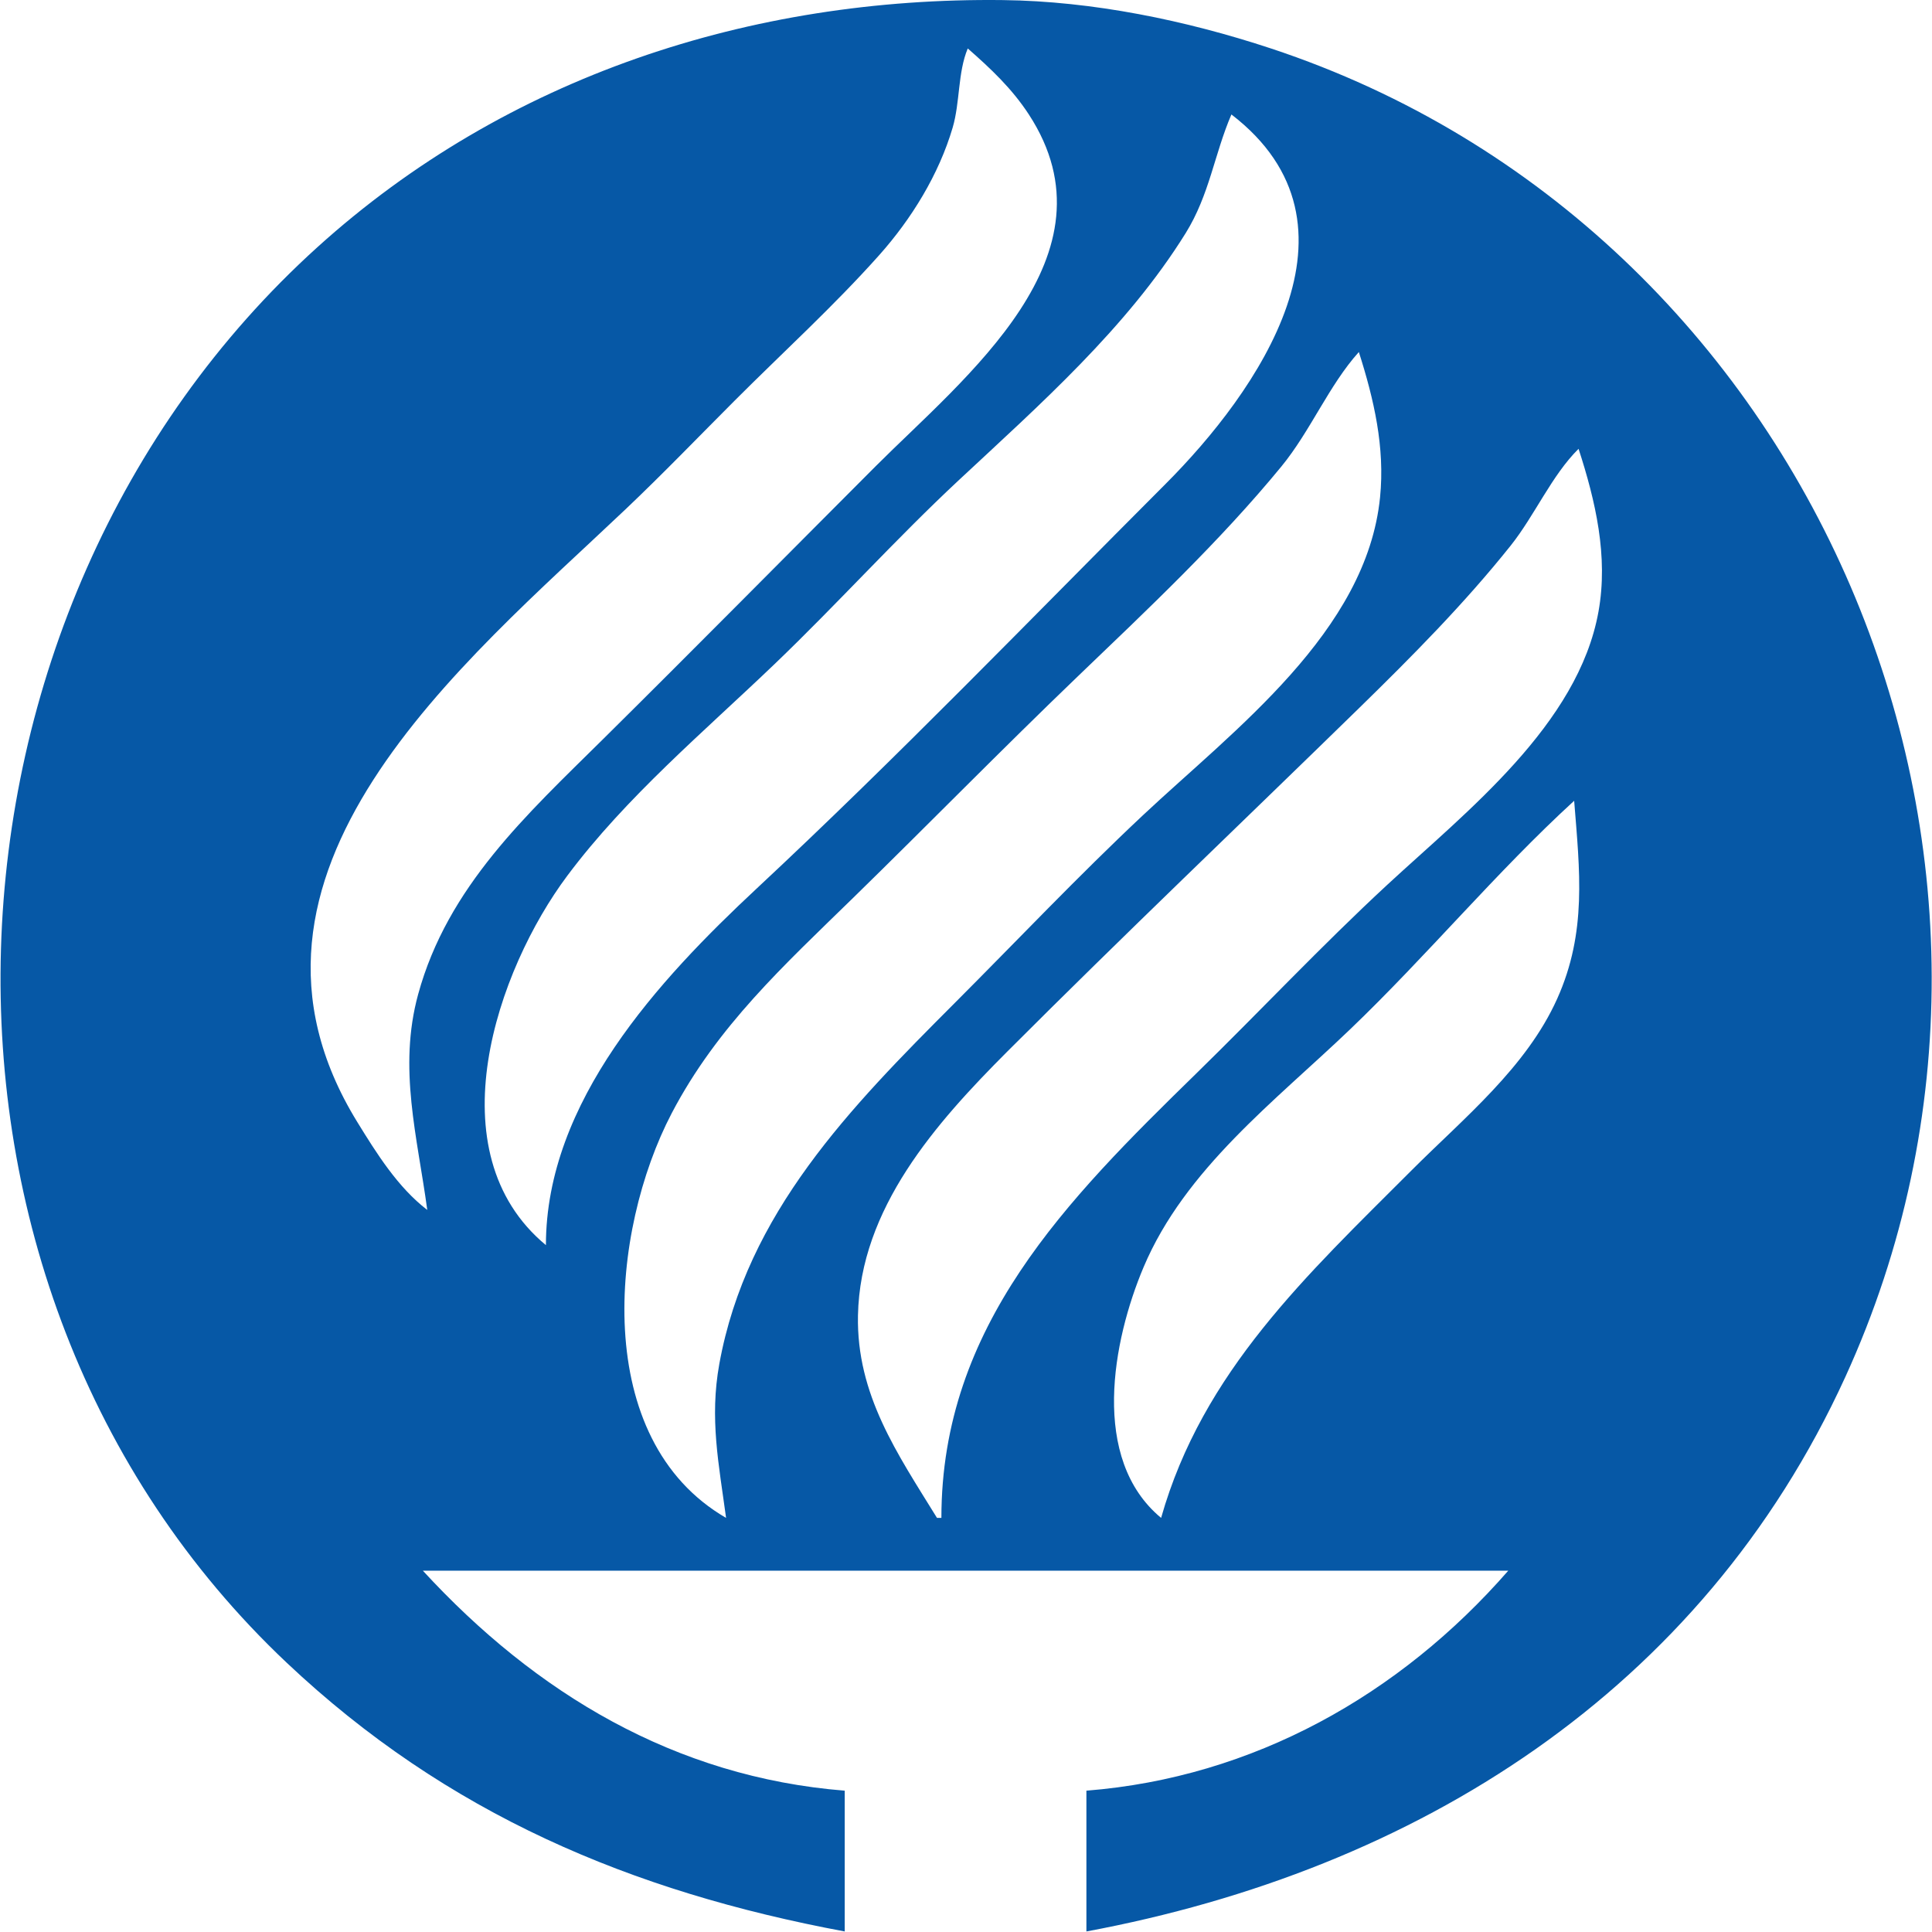
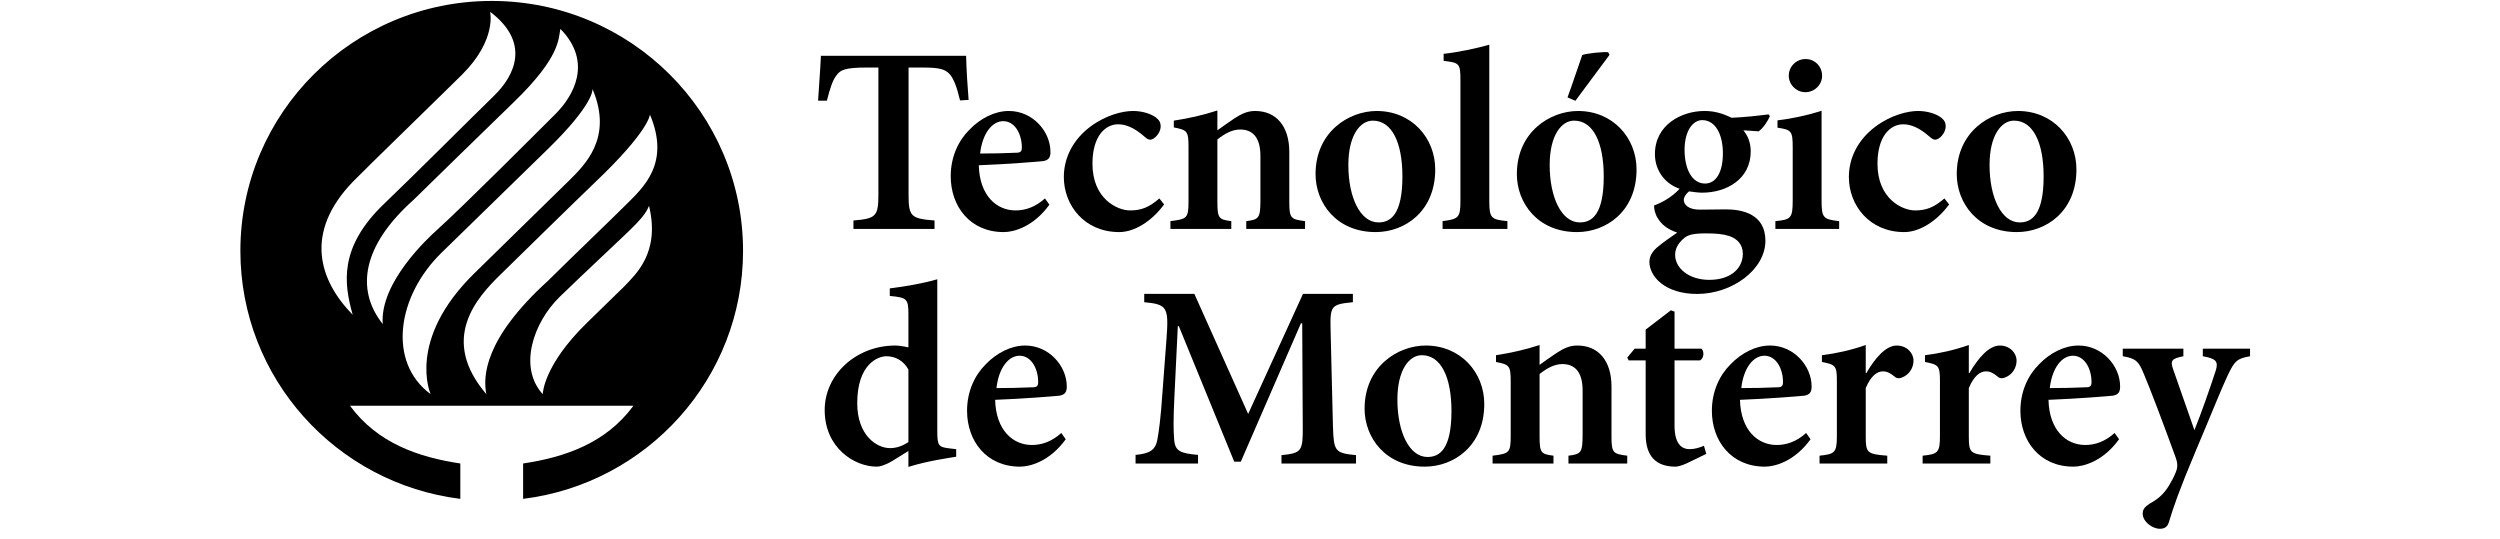
- <svg xmlns="http://www.w3.org/2000/svg" id="svg8" version="1.1" viewBox="0 0 588.559 588.559" height="588.559mm" width="588.559mm">
-   <defs id="defs2" />
-   <g id="layer1">
-     <path id="path847" d="m 257.333,588.394 v -42.888 c -51.724,-4.121 -94.174,-29.689 -128.511,-67.013 h 330.648 c -33.025,37.848 -77.686,62.991 -128.511,67.013 v 42.888 C 431.33,569.672 518.285,515.398 562.133,419.521 634.198,261.947 552.634,69.49 387.183,14.764 361.27,6.193 332.879,0.351 305.525,0.025 228.859,-0.888 154.265,23.24 96.694,75.302 -25.691,185.977 -34.87,391.179 87.329,506.518 136.122,552.572 192.34,576.271 257.333,588.394 M 294.816,14.763 c 6.997,6.124 13.48,12.242 18.606,20.104 28.022,42.986 -19.583,80.054 -46.718,107.221 -27.663,27.697 -55.173,55.557 -82.997,83.091 -23.242,23 -47.356,44.919 -56.329,77.74 -6.159,22.527 -0.207,43.439 2.783,65.673 -8.96,-6.861 -15.461,-17.263 -21.332,-26.805 -46.613,-75.778 32.322,-139.754 81.799,-186.698 11.336,-10.757 22.195,-22.047 33.239,-33.104 14.626,-14.644 30.169,-28.778 43.943,-44.229 9.875,-11.076 18.194,-24.575 22.403,-38.868 2.28,-7.743 1.546,-16.845 4.604,-24.125 M 375.135,34.867 c 43.826,33.658 7.823,84.645 -20.08,112.582 -41.237,41.287 -81.833,83.396 -124.495,123.185 -29.947,27.928 -64.226,64.966 -64.255,108.68 -34.132,-28.316 -14.99,-83.78 6.553,-112.582 17.915,-23.952 41.545,-43.784 63.057,-64.385 19.113,-18.307 36.869,-38.069 56.224,-56.119 24.63,-22.969 51.088,-46.299 69.041,-75.174 7.301,-11.743 8.737,-24.075 13.955,-36.187 m 38.821,72.374 c 4.598,14.397 7.986,29.007 6.464,44.229 -4.094,40.973 -44.521,70.885 -72.291,96.934 -19.661,18.443 -38.277,38.121 -57.329,57.196 -31.694,31.732 -63.332,63.926 -71.668,109.901 -3.021,16.666 -0.147,30.516 2.058,46.909 -41.285,-23.96 -35.327,-87.429 -16.55,-123.304 13.887,-26.53 34.275,-45.089 55.371,-65.693 22.868,-22.334 45.213,-45.177 68.266,-67.308 21.334,-20.479 43.318,-41.134 62.099,-64.018 8.831,-10.761 14.516,-24.797 23.58,-34.847 m 66.933,29.486 c 5.167,15.905 9.099,32.752 6.071,49.59 -6.187,34.418 -40.142,60.832 -64.351,83.232 -20.016,18.52 -38.679,38.427 -58.183,57.476 -39.557,38.636 -77.642,76.888 -77.642,135.386 h -1.339 c -12.072,-19.585 -24.55,-37.513 -24.076,-61.652 0.643,-32.662 23.748,-58.643 45.494,-80.416 35.251,-35.293 71.421,-69.722 107.092,-104.56 16.156,-15.779 32.149,-31.894 46.252,-49.57 7.316,-9.17 12.492,-21.374 20.681,-29.486 m -1.339,107.221 c 1.684,21.36 3.949,39.993 -5.174,60.312 -9.409,20.958 -28.464,36.359 -44.356,52.27 -31.845,31.884 -63.656,61.261 -76.303,105.881 -21.674,-17.981 -14.789,-54.031 -5.335,-76.395 12.645,-29.909 40.101,-50.603 62.897,-72.426 23.337,-22.342 44.679,-48.054 68.271,-69.641 M 289.461,672.831 c 13.67,4.019 12.048,13.018 12.048,25.465 0,25.036 4.312,54.478 -0.305,79.055 -1.499,7.975 -10.432,6.898 -11.743,14.763 h 45.514 l -11.743,-14.763 -0.305,-37.507 v -77.735 c -8.306,0.68 -30.634,2.17 -33.466,10.722 m 117.802,-5.361 c -17.235,0 -20.41,2.313 -25.88,18.764 -1.035,3.109 -4.893,10.602 -1.424,13.287 3.438,2.66 7.114,-3.107 8.765,-5.271 6.506,-8.52 13.929,-17.066 18.539,-26.78 m -554.203,4.021 -1.339,32.166 h 6.693 c 3.106,-21.058 16.46,-22.784 34.805,-22.784 v 64.333 l -0.581,30.821 -16.822,16.089 h 57.562 l -16.822,-14.768 -0.581,-30.801 v -65.673 c 18.993,0 30.458,1.98 34.805,22.784 h 6.693 L -43.864,671.49 H -146.941 m 688.075,1.016 c -14.549,5.228 -6.177,27.646 7.966,21.751 13.29,-5.539 5.617,-26.634 -7.966,-21.751 M 11.021,770.67 c -5.897,2.221 -11.134,6.285 -17.403,7.532 -20.196,4.018 -26.148,-15.629 -30.789,-30.317 8.945,-1.662 17.807,-0.663 26.773,-1.724 6.073,-0.717 17.386,0.331 21.95,-4.427 10.442,-10.887 -9.692,-29.719 -19.273,-32.004 -38.117,-9.091 -63.006,43.307 -40.786,71.641 10.894,13.889 31.228,16.763 46.141,8.223 7.298,-4.18 14.862,-9.85 13.387,-18.924 m 80.319,0 c -9.035,3.749 -16.378,9.976 -26.773,6.984 -20.634,-5.939 -28.856,-37.807 -14.203,-53.606 13.863,-14.947 25.9,10.375 36.655,2.867 7.134,-4.982 2.827,-13.703 -3.731,-16.358 -40.924,-16.562 -82.72,46.336 -46.779,75.487 12.796,10.378 30.442,11.014 44.122,2.095 6.3,-4.108 12.441,-9.59 10.709,-17.469 m 8.032,-54.951 v 4.021 l 9.131,5.667 1.578,14.437 -0.993,40.062 -11.055,12.208 h 42.837 c -1.035,-5.988 -6.466,-6.829 -8.563,-12.136 -3.964,-10.033 -0.809,-26.713 -0.807,-37.454 0,-4.038 -0.815,-9.346 1.376,-12.962 7.205,-11.893 24.357,-7.432 27.361,4.92 2.72,11.186 3.289,33.11 0.132,44.203 -1.687,5.932 -7.741,7.11 -8.79,13.428 h 41.498 c -1.241,-7.161 -9.337,-7.335 -10.511,-14.75 -3.345,-21.137 9.989,-67.89 -24.294,-68.321 -3.732,-0.051 -7.274,0.322 -10.709,1.874 -5.699,2.575 -10.897,6.673 -16.064,10.163 v -12.062 l -32.128,6.701 M 233.237,709.645 c -52.805,9.973 -37.707,94.027 16.064,84.324 54.823,-9.892 40.016,-94.917 -16.064,-84.324 m 141.897,0 c -52.95,10.001 -38.232,94.122 16.064,84.324 54.604,-9.854 39.722,-94.861 -16.064,-84.324 m 80.319,54.323 c -4.427,3.273 -13.088,6.965 -15.973,11.576 -4.918,7.859 7.162,16.446 13.296,17.91 -4.902,6.029 -13.807,9.856 -16.595,17.425 -5.238,14.22 10.063,24.375 21.95,26.421 23.623,4.065 58.87,-8.361 58.655,-37.144 -0.163,-22.023 -22.694,-21.368 -38.575,-21.445 -4.564,-0.02 -18.618,-0.161 -17.322,-7.901 1.092,-6.526 17.78,-4.119 22.677,-5.558 20.658,-6.075 26.28,-24.3 18.741,-42.831 8.543,0.98 17.016,-1.91 16.064,-12.062 -20.717,4.94 -42.065,-6.977 -61.578,1.573 -23.139,10.139 -24.148,41.163 -1.339,52.037 m 69.61,-49.59 v 6.701 c 15.16,3.097 14.619,45.285 9.716,57.606 -2.542,6.386 -9.839,6.413 -11.055,13.428 9.664,0 42.085,4.983 45.514,-5.361 l -11.622,-6.78 -1.764,-22.705 v -48.249 l -30.789,5.361 m 89.69,-4.734 c -21.456,4.05 -40.549,23.732 -40.087,46.282 0.518,25.254 26.247,46.222 50.797,36.279 4.737,-1.918 21.829,-11.355 18.398,-18.285 -2.278,-4.602 -14.719,3.986 -18.398,4.499 -10.245,1.429 -20.332,-6.062 -25.428,-14.452 -7.728,-12.725 -6.316,-44.147 13.38,-45.19 8.286,-0.438 17.933,12.337 25.129,8.684 6.751,-3.427 3.946,-12.45 -1.112,-15.752 -6.024,-3.932 -15.88,-3.349 -22.678,-2.065 m 69.61,0 c -52.852,9.982 -37.963,94.073 16.064,84.324 54.73,-9.875 39.891,-94.893 -16.064,-84.324 m -720.197,28.858 c 1.776,-8.595 5.612,-23.601 17.382,-22.112 6.962,0.881 15.838,13.777 9.902,19.963 -4.843,5.047 -20.759,2.148 -27.284,2.148 M 237.259,716.306 c 8.565,-2.258 15.736,4.255 19.131,11.481 6.213,13.224 10.831,53.877 -8.447,58.855 -8.925,2.304 -16.129,-4.379 -19.587,-11.951 -6.191,-13.557 -10.966,-53.149 8.903,-58.384 m 141.893,0 c 8.42,-2.201 15.478,4.384 18.847,11.475 6.079,12.794 10.82,53.82 -8.144,58.544 -9.823,2.447 -16.594,-4.838 -20.344,-12.975 -6.344,-13.773 -10.247,-51.849 9.641,-57.044 m 89.746,0.226 c 19.487,-7.346 24.106,36.546 7.954,42.399 -18.685,6.772 -23.92,-36.38 -7.954,-42.399 M 688.385,716.306 c 25.227,-6.641 24.244,38.89 22.505,53.023 -0.806,6.544 -3.62,14.565 -10.516,16.734 -29.382,9.248 -36.324,-63.353 -11.989,-69.758 m -223.555,80.357 c 8.088,-1.883 23.705,-2.321 30.483,3.095 11.728,9.37 0.701,24.481 -10.408,27.332 -8.858,2.274 -19.781,1.028 -26.472,-5.776 -8.068,-8.204 -5.371,-21.909 6.397,-24.65 m -626.496,36.999 v 5.361 c 18.726,4.092 9.969,21.302 13.386,34.847 -18.265,0.958 -34.49,1.494 -47.944,16.137 -19.383,21.097 -13.354,61.921 17.155,68.931 12.417,2.852 19.998,-4.584 30.789,-8.673 l -1.339,9.382 c 5.542,-0.453 31.958,-3.156 33.798,-8.477 1.568,-4.529 -7.949,-5.463 -10.048,-8.031 -2.867,-3.509 -2.325,-8.749 -2.332,-12.978 -0.058,-34.4 0,-68.8 0,-103.2 l -33.466,6.701 m 178.041,4.021 c 1.713,10.277 16.257,6.681 17.034,20.104 0.805,13.85 -2.107,29.076 -3.42,42.888 -1.211,12.747 -0.228,26.418 -3.873,38.866 -2.808,9.592 -14.317,8.98 -15.096,18.765 h 44.176 v -6.701 c -5.444,-1.061 -11.55,-1.749 -14.808,-6.847 -5.276,-8.257 -2.716,-22.865 -1.637,-32.02 1.956,-16.603 1.72,-34.201 1.72,-50.93 h 1.339 c 8.498,24.995 19.922,49.196 29.718,73.714 1.574,3.942 6.359,22.877 12.656,19.868 6.401,-3.058 10.061,-19.046 12.712,-25.229 l 20.255,-46.909 c 3.285,-7.625 5.74,-16.858 11.672,-22.784 -5.264,17.868 0,44.088 0,62.992 0,13.731 0.946,24.851 -14.725,28.145 v 6.701 h 52.207 v -6.701 c -6.359,-1.257 -12.266,-2.695 -14.867,-9.388 -3.197,-8.22 -1.004,-19.458 -1.217,-28.139 -0.465,-19.002 -5.713,-42.985 -0.893,-61.632 1.786,-6.906 8.187,-7.914 14.3,-8.062 v -6.701 l -34.283,1.378 -12.57,24.087 -26.773,57.631 -26.206,-58.971 -11.799,-22.747 -35.622,-1.378 m 340.018,45.569 13.386,1.34 c 0,21.001 -10.794,80.083 24.096,74.769 6.629,-1.009 12.619,-5.204 18.741,-7.756 l -1.339,-6.701 c -30.643,6.992 -21.418,-40.654 -21.418,-60.312 2.222,0 28.326,-1.655 18.101,-7.233 -5.02,-2.739 -12.949,1.752 -16.725,-3.915 -3.649,-5.475 -1.376,-17.327 -1.376,-23.698 -6.579,1.561 -16.526,7.014 -19.273,13.636 -1.328,3.203 -0.218,7.064 -2.182,10.064 -2.802,4.279 -8.803,5.058 -12.012,9.807 m -443.095,29.486 c 11.585,0 23.31,-0.921 34.805,-2.297 3.944,-0.473 9.484,0.316 12.579,-2.718 4.036,-3.959 1.63,-12.085 -0.424,-16.429 -5.788,-12.245 -18.946,-19.221 -32.235,-16.986 -39.426,6.626 -51.537,74.632 -8.032,84.631 11.791,2.71 24.188,-0.521 33.237,-8.43 2.319,-2.026 9.057,-7.697 6.688,-11.419 -1.921,-3.016 -17.15,4.734 -21.184,4.84 -17.112,0.444 -25.31,-16.302 -25.434,-31.191 M 207.803,874.492 c -55.774,10.069 -40.917,95.291 16.064,84.528 51.754,-9.775 37.006,-94.106 -16.064,-84.528 m 56.224,6.079 v 5.361 c 15.658,4.129 13.985,44.036 10.128,57.607 -1.185,4.172 -13.294,9.402 -11.231,12.695 1.984,3.167 8.719,2.071 11.812,2.072 8.622,0.004 28.963,4.254 30.789,-6.701 -11.776,-2.407 -8.877,-12.06 -9.491,-21.445 -0.906,-13.837 -7.138,-42.167 14.846,-42.493 19.46,-0.288 17.642,43.416 13.958,55.877 -1.166,3.947 -9.379,8.292 -8.709,11.835 0.613,3.239 5.783,2.878 8.139,2.922 6.933,0.131 25.789,3.251 31.24,-1.344 1.435,-1.212 1.197,-2.879 10e-4,-4.144 -8.296,-8.781 -9.824,-11.033 -9.824,-23.991 0,-19.333 4.099,-61.349 -28.112,-54.428 -8.464,1.819 -14.962,8.257 -22.757,11.54 v -12.062 l -30.789,6.701 m 172.687,32.166 c 11.494,0 23.416,-0.61 34.805,-2.112 3.83,-0.505 9.622,0.243 12.579,-2.717 15.823,-15.843 -18.117,-35.566 -31.32,-33.635 -39.136,5.724 -52.731,72.359 -10.709,84.316 12.222,3.478 24.99,-0.015 34.8,-7.693 2.687,-2.103 8.779,-6.735 7.42,-10.868 -1.292,-3.926 -19.01,3.958 -23.479,3.663 -15.744,-1.037 -23.796,-16.874 -24.096,-30.953 m 56.223,-30.826 v 2.681 c 15.006,8.393 14.463,42.782 10.284,58.951 -1.033,3.995 -12.096,9.419 -10.048,12.691 1.983,3.167 8.719,2.071 11.812,2.072 h 34.805 v -6.701 c -4.506,-0.209 -9.519,-0.544 -12.579,-4.395 -7.081,-8.909 -4.209,-44.675 4.606,-51.45 8.466,-6.504 19.605,8.005 25.358,-5.865 3.691,-8.898 -4.221,-17.453 -13.369,-15.444 -8.248,1.812 -13.882,9.766 -17.403,16.842 h -1.339 v -17.423 l -32.128,8.042 m 73.626,-1.34 8.945,13.428 0.42,44.203 -10.468,18.032 11.812,2.072 h 34.805 v -6.701 c -20.05,-0.933 -21.578,-45.084 -7.891,-55.689 8.281,-6.417 18.448,7.178 25.054,-4.763 5.073,-9.17 -3.424,-18.845 -13.146,-16.701 -8.376,1.848 -13.5,10.816 -18.742,16.842 v -17.423 l -30.789,6.701 m 87.013,32.166 c 12.001,0 24.238,-0.867 36.144,-2.297 4.154,-0.5 9.459,0.193 12.373,-3.49 13.243,-16.743 -19.147,-34.623 -32.453,-32.677 -39.01,5.705 -52.59,72.263 -10.709,84.316 12.088,3.478 25.234,0.239 34.8,-7.611 2.624,-2.154 8.8,-6.814 7.42,-10.935 -1.217,-3.631 -19.145,3.934 -23.479,3.648 -15.597,-1.028 -23.491,-17.063 -24.096,-30.953 m 52.208,-36.187 c 1.189,6.88 8.005,7.815 11.575,13.462 6.027,9.529 9.541,21.572 13.432,32.107 4.325,11.709 15.625,30.484 10.664,42.888 -3.711,9.275 -21.673,19.802 -21.673,28.198 0,9.688 14.03,14.253 18.599,5.23 13.593,-26.844 21.987,-57.894 33.959,-85.698 5.254,-12.2 8.8,-27.08 23.133,-30.826 v -5.361 h -33.466 c 0.996,5.764 6.985,6.837 8.127,12.136 2.459,11.411 -9.923,31.885 -13.482,42.815 h -1.339 c -3.695,-11.367 -22.077,-44.175 -6.693,-49.59 v -5.361 h -42.837 m -493.964,4.73 c 23.823,-1.875 22.416,39.816 20.06,54.242 -1.214,7.436 -4.933,15.95 -13.366,17.064 -24.164,3.188 -25.445,-41.155 -21.19,-55.932 1.946,-6.763 6.691,-14.759 14.496,-15.374 m -378.839,1.165 c 24.455,-5.294 17.474,30.227 17.796,43.695 0.181,7.555 2.403,17.319 -7.112,19.576 -32.798,7.777 -39.168,-57.103 -10.684,-63.271 m 80.319,20.911 c 1.896,-9.074 7.468,-25.354 20.022,-20.444 4.989,1.951 12.919,14.397 7.262,19.067 -3.708,3.061 -12.084,1.208 -16.575,1.497 -3.854,0.248 -6.929,0.701 -10.709,-0.12 m 524.753,1.34 c 0.225,-9.647 6.768,-28.396 20.021,-21.405 4.747,2.504 11.717,14.074 5.944,18.687 -4.835,3.865 -19.667,1.922 -25.965,2.718 m 244.974,-1.34 -28.112,1.34 c 0.609,-26.063 28.031,-29.121 28.112,-1.34 z" style="fill:#0658a6;stroke:none;stroke-width:1.34" />
+ <svg xmlns="http://www.w3.org/2000/svg" version="1.1" viewBox="0 0 195 52" height="42px" width="195px" class="logo">
+   <g fill-rule="evenodd" stroke-width="1" stroke="none" id="Page-1">
+     <g transform="translate(-70, -71)" id="header-left">
+       <g transform="translate(0, 50)" id="Menu-principal">
+         <g transform="translate(70, 21)" id="logo">
+           <path id="imagotipo" d="M37.222 19.785C35.577 21.428 32.314 24.535 29.697 27.125 23.519 32.745 23.421 36.368 23.753 38.065 19.205 32.748 22.812 28.764 25.125 26.508 26.186 25.468 32.741 19.044 34.241 17.618 39.549 12.569 39.548 11.058 39.548 11.058 41.565 15.805 38.867 18.145 37.222 19.785L37.222 19.785ZM37.065 27.664C35.45 29.239 36.098 28.608 33.481 31.162 29.224 35.306 29.2 38.065 29.2 38.065 26.824 35.469 28.282 31.155 30.837 28.666 31.898 27.629 33.874 25.765 35.282 24.435 38.158 21.72 39.056 20.926 39.463 19.878 40.565 24.43 38.145 26.514 37.065 27.664L37.065 27.664ZM19.446 24.385C20.625 23.25 28.132 15.904 29.566 14.517 34.217 10.012 34.007 8.598 34.007 8.598 36.016 13.345 33.263 15.94 31.608 17.568 29.804 19.342 25.239 23.806 22.609 26.378 16.006 32.836 18.373 38.064 18.373 38.064 14.18 34.973 15.12 28.59 19.446 24.385L19.446 24.385ZM16.705 19.316C17.892 18.15 24.27 11.928 26.429 9.838 30.963 5.448 30.7 3.704 30.905 2.79 34.081 6.031 32.132 9.319 30.409 11.027 28.9 12.524 21.818 19.638 18.939 22.25 18.205 22.915 13.438 27.265 13.748 31.296 11.088 27.945 11.803 23.698 16.705 19.316L16.705 19.316ZM10.876 17.538C11.944 16.431 20.052 8.564 21.427 7.188 24.781 3.839 24.117 1.138 24.117 1.138 27.999 4.076 26.571 7.248 24.465 9.276 22.757 10.93 16.702 16.987 13.906 19.654 9.467 23.896 10.006 27.399 10.845 30.397 7.593 27.075 6.116 22.469 10.876 17.538L10.876 17.538ZM24.272 0.091C10.867 0.091 1.42108547e-14 10.897 1.42108547e-14 24.227 1.42108547e-14 36.536 9.266 46.692 21.24 48.176L21.24 44.759C17.239 44.161 13.247 42.814 10.587 39.184L37.956 39.184C35.295 42.814 31.304 44.161 27.304 44.759L27.304 48.176C39.277 46.692 48.543 36.536 48.543 24.227 48.543 10.897 37.676 0.091 24.272 0.091L24.272 0.091Z" />
+           <g transform="translate(55, 4)" id="texto">
+             <path id="Fill-2" d="M16.436 10.827C17.603 10.827 18.718 10.801 19.909 10.75 20.315 10.75 20.467 10.65 20.467 10.246 20.467 8.961 19.808 7.701 18.667 7.701 17.628 7.701 16.665 8.835 16.436 10.827L16.436 10.827ZM23.128 15.766C21.583 17.909 19.681 18.413 18.718 18.413 15.448 18.413 13.598 15.917 13.598 13.019 13.598 11.153 14.333 9.591 15.398 8.532 16.488 7.398 17.882 6.718 19.199 6.718L19.225 6.718C21.481 6.718 23.23 8.658 23.23 10.675 23.23 11.179 23.078 11.456 22.545 11.557 22.115 11.607 18.997 11.859 16.31 11.96 16.386 14.935 18.059 16.321 19.858 16.321 20.847 16.321 21.81 15.968 22.698 15.162L23.128 15.766 23.128 15.766Z" />
+             <path id="Fill-3" d="M34.205 15.741C33.064 17.304 31.391 18.413 29.871 18.413 26.5 18.413 24.522 15.817 24.522 13.095 24.522 11.204 25.435 9.465 27.082 8.23 28.603 7.096 30.225 6.718 31.189 6.718L31.214 6.718C32.152 6.718 32.988 7.02 33.419 7.348 33.774 7.625 33.875 7.877 33.875 8.23 33.85 8.886 33.242 9.49 32.861 9.49 32.709 9.49 32.557 9.415 32.329 9.212 31.391 8.381 30.555 8.003 29.769 8.003 28.527 8.003 27.286 9.137 27.286 11.809 27.286 15.212 29.693 16.321 30.91 16.321 31.975 16.321 32.735 16.044 33.748 15.162L34.205 15.741" />
+             <path id="Fill-4" d="M42.138 18.111L42.138 17.355C43.355 17.203 43.507 17.077 43.507 15.313L43.507 11.053C43.507 9.264 42.747 8.507 41.555 8.507 40.77 8.507 40.061 8.91 39.35 9.465L39.35 15.49C39.35 17.102 39.503 17.203 40.693 17.355L40.693 18.111 34.814 18.111 34.814 17.355C36.436 17.152 36.562 17.077 36.562 15.413L36.562 10.196C36.562 8.658 36.436 8.558 35.143 8.305L35.143 7.65C36.486 7.449 37.982 7.121 39.35 6.667L39.35 8.583C39.857 8.23 40.39 7.826 40.972 7.449 41.707 6.969 42.265 6.718 43 6.718 45.028 6.718 46.295 8.18 46.295 10.675L46.295 15.49C46.295 17.102 46.447 17.178 47.817 17.355L47.817 18.111 42.138 18.111" />
+             <path id="Fill-5" d="M51.998 11.935C51.998 15.06 53.139 17.48 54.913 17.48 56.105 17.48 57.219 16.674 57.219 13.044 57.219 9.767 56.206 7.65 54.356 7.65 53.139 7.65 51.998 9.061 51.998 11.935L51.998 11.935ZM60.388 12.364C60.388 16.422 57.448 18.413 54.635 18.413 50.832 18.413 48.83 15.59 48.83 12.817 48.83 8.734 52.049 6.718 54.736 6.718 58.107 6.718 60.388 9.314 60.388 12.364L60.388 12.364Z" />
+             <path id="Fill-6" d="M61.098 18.111L61.098 17.355C62.644 17.152 62.822 17.027 62.822 15.388L62.822 3.718C62.822 2.105 62.694 2.055 61.199 1.878L61.199 1.197C62.619 1.046 64.393 0.669 65.609 0.316L65.609 15.388C65.609 17.077 65.787 17.203 67.359 17.355L67.359 18.111 61.098 18.111" />
+             <path id="Fill-7" d="M73.163 5.407C73.569 4.323 74.405 1.803 74.583 1.323 74.835 1.172 76.711 0.971 77.092 1.046L77.219 1.299 73.923 5.734 73.163 5.407 73.163 5.407ZM71.44 11.935C71.44 15.06 72.58 17.48 74.354 17.48 75.545 17.48 76.661 16.674 76.661 13.044 76.661 9.767 75.647 7.65 73.797 7.65 72.58 7.65 71.44 9.061 71.44 11.935L71.44 11.935ZM79.829 12.364C79.829 16.422 76.889 18.413 74.075 18.413 70.273 18.413 68.271 15.59 68.271 12.817 68.271 8.734 71.49 6.718 74.177 6.718 77.548 6.718 79.829 9.314 79.829 12.364L79.829 12.364Z" />
+             <path id="Fill-8" d="M84.467 10.473C84.467 12.313 85.177 13.725 86.445 13.725 87.458 13.725 88.168 12.716 88.168 10.801 88.168 9.037 87.484 7.6 86.166 7.6 85.304 7.6 84.467 8.583 84.467 10.473L84.467 10.473ZM84.341 19.069C83.859 19.497 83.555 20.001 83.555 20.606 83.555 21.891 84.873 23.026 86.85 23.026 88.928 23.026 90.094 21.916 90.094 20.505 90.094 19.598 89.536 19.043 88.776 18.791 88.117 18.59 87.509 18.539 86.495 18.539 85.278 18.539 84.721 18.691 84.341 19.069L84.341 19.069ZM92.705 7.222C92.528 7.65 92.046 8.406 91.616 8.683L90.145 8.583C90.576 9.113 90.855 9.767 90.855 10.624 90.855 13.296 88.523 14.607 86.166 14.607 85.735 14.607 85.304 14.531 84.898 14.481 84.645 14.683 84.391 15.01 84.391 15.313 84.391 15.741 84.823 16.271 86.013 16.245 86.876 16.245 87.661 16.22 88.472 16.22 90.044 16.22 92.274 16.674 92.274 19.244 92.274 22.043 89.055 24.386 85.684 24.386 82.592 24.386 81.096 22.724 81.071 21.312 81.071 20.732 81.35 20.304 81.806 19.9 82.389 19.396 83.15 18.892 83.758 18.463 82.769 18.136 82.212 17.632 81.882 17.077 81.628 16.699 81.502 16.145 81.527 15.842 82.744 15.388 83.555 14.708 83.986 14.229 82.592 13.75 81.604 12.489 81.604 10.877 81.604 8.028 84.214 6.718 86.369 6.718L86.394 6.718C87.357 6.718 88.117 6.944 89.004 7.373 90.272 7.323 91.59 7.171 92.578 7.045L92.705 7.222 92.705 7.222Z" />
+             <path id="Fill-9" d="M94.529 3.315C94.529 2.408 95.265 1.702 96.153 1.702 97.04 1.702 97.749 2.408 97.749 3.315 97.749 4.172 97.04 4.903 96.127 4.903 95.265 4.903 94.529 4.172 94.529 3.315L94.529 3.315ZM93.237 18.111L93.237 17.355C94.758 17.203 94.91 17.077 94.91 15.313L94.91 10.246C94.91 8.633 94.784 8.532 93.44 8.331L93.44 7.625C94.885 7.449 96.406 7.121 97.698 6.693L97.698 15.313C97.698 17.027 97.825 17.178 99.396 17.355L99.396 18.111 93.237 18.111 93.237 18.111Z" />
+             <path id="Fill-10" d="M110.016 15.741C108.876 17.304 107.203 18.413 105.683 18.413 102.312 18.413 100.334 15.817 100.334 13.095 100.334 11.204 101.247 9.465 102.894 8.23 104.415 7.096 106.037 6.718 107.001 6.718L107.026 6.718C107.964 6.718 108.8 7.02 109.231 7.348 109.586 7.625 109.687 7.877 109.687 8.23 109.662 8.886 109.053 9.49 108.673 9.49 108.521 9.49 108.369 9.415 108.141 9.212 107.203 8.381 106.367 8.003 105.581 8.003 104.339 8.003 103.097 9.137 103.097 11.809 103.097 15.212 105.505 16.321 106.722 16.321 107.786 16.321 108.546 16.044 109.56 15.162L110.016 15.741" />
+             <path id="Fill-11" d="M113.92 11.935C113.92 15.06 115.061 17.48 116.835 17.48 118.026 17.48 119.142 16.674 119.142 13.044 119.142 9.767 118.129 7.65 116.278 7.65 115.061 7.65 113.92 9.061 113.92 11.935L113.92 11.935ZM122.31 12.364C122.31 16.422 119.37 18.413 116.556 18.413 112.754 18.413 110.752 15.59 110.752 12.817 110.752 8.734 113.971 6.718 116.658 6.718 120.029 6.718 122.31 9.314 122.31 12.364L122.31 12.364Z" />
+             <path id="Fill-12" d="M9.512 31.688C9.031 30.806 8.22 30.403 7.384 30.403 6.572 30.403 4.57 31.159 4.57 34.94 4.57 37.99 6.395 39.275 7.738 39.275 8.372 39.275 8.93 39.073 9.512 38.695L9.512 31.688 9.512 31.688ZM14.125 40.106C13.517 40.208 11.338 40.51 9.512 41.09L9.512 39.552 7.966 40.51C7.206 40.963 6.725 41.065 6.446 41.065 4.317 41.065 1.427 39.275 1.427 35.595 1.427 32.167 4.469 29.369 8.245 29.369 8.499 29.369 8.93 29.42 9.512 29.546L9.512 26.319C9.512 24.858 9.36 24.731 7.713 24.58L7.713 23.849C9.234 23.673 11.135 23.32 12.301 22.967L12.301 37.687C12.301 39.073 12.453 39.174 13.467 39.3L14.125 39.376 14.125 40.106 14.125 40.106Z" />
+             <path id="Fill-13" d="M18.014 33.478C19.18 33.478 20.295 33.453 21.486 33.402 21.892 33.402 22.044 33.302 22.044 32.898 22.044 31.612 21.385 30.353 20.245 30.353 19.206 30.353 18.242 31.486 18.014 33.478L18.014 33.478ZM24.706 38.418C23.159 40.561 21.259 41.065 20.295 41.065 17.026 41.065 15.176 38.569 15.176 35.671 15.176 33.806 15.91 32.243 16.975 31.184 18.065 30.05 19.459 29.369 20.777 29.369L20.802 29.369C23.058 29.369 24.807 31.31 24.807 33.327 24.807 33.831 24.655 34.109 24.123 34.209 23.692 34.259 20.574 34.511 17.888 34.612 17.964 37.587 19.637 38.973 21.436 38.973 22.425 38.973 23.387 38.619 24.275 37.813L24.706 38.418 24.706 38.418Z" />
+             <path id="Fill-14" d="M45.54 40.762L45.54 39.955C47.492 39.754 47.619 39.577 47.594 37.133L47.543 27.227 47.416 27.227 41.612 40.586 40.979 40.586 35.63 27.504 35.529 27.504 35.2 34.31C35.098 36.402 35.098 37.536 35.174 38.418 35.25 39.577 35.782 39.779 37.481 39.93L37.481 40.762 31.448 40.762 31.448 39.93C32.893 39.804 33.375 39.401 33.552 38.468 33.704 37.637 33.881 36.402 34.058 33.755L34.439 28.689C34.667 25.664 34.489 25.387 32.285 25.185L32.285 24.378 37.126 24.378 42.322 35.973 47.619 24.378 52.435 24.378 52.435 25.185C50.331 25.387 50.23 25.538 50.281 27.807L50.509 37.133C50.585 39.577 50.687 39.754 52.739 39.955L52.739 40.762 45.54 40.762" />
+             <path id="Fill-15" d="M56.734 34.586C56.734 37.712 57.875 40.132 59.649 40.132 60.841 40.132 61.956 39.326 61.956 35.696 61.956 32.419 60.942 30.302 59.091 30.302 57.875 30.302 56.734 31.713 56.734 34.586L56.734 34.586ZM65.124 35.016C65.124 39.073 62.184 41.065 59.37 41.065 55.568 41.065 53.566 38.242 53.566 35.469 53.566 31.386 56.785 29.369 59.471 29.369 62.843 29.369 65.124 31.966 65.124 35.016L65.124 35.016Z" />
+             <path id="Fill-16" d="M73.253 40.762L73.253 40.006C74.469 39.855 74.621 39.729 74.621 37.965L74.621 33.705C74.621 31.915 73.861 31.159 72.669 31.159 71.884 31.159 71.174 31.563 70.465 32.117L70.465 38.141C70.465 39.754 70.616 39.855 71.807 40.006L71.807 40.762 65.927 40.762 65.927 40.006C67.55 39.804 67.676 39.729 67.676 38.065L67.676 32.848C67.676 31.31 67.55 31.21 66.257 30.957L66.257 30.302C67.6 30.1 69.096 29.772 70.465 29.319L70.465 31.235C70.971 30.882 71.503 30.478 72.087 30.1 72.821 29.621 73.379 29.369 74.114 29.369 76.142 29.369 77.41 30.831 77.41 33.327L77.41 38.141C77.41 39.754 77.562 39.83 78.93 40.006L78.93 40.762 73.253 40.762" />
+             <path id="Fill-17" d="M84.638 40.762C84.182 40.963 83.802 41.065 83.599 41.065 81.774 41.065 80.71 40.132 80.71 37.939L80.71 30.806 79.062 30.806 78.935 30.529 79.645 29.672 80.71 29.672 80.71 27.832 83.143 25.966 83.498 26.092 83.498 29.672 86.108 29.672C86.387 29.949 86.337 30.604 85.956 30.806L83.498 30.806 83.498 37.108C83.498 39.099 84.385 39.376 84.943 39.376 85.449 39.376 85.931 39.225 86.337 39.048L86.565 39.83 84.638 40.762" />
+             <path id="Fill-18" d="M89.943 33.478C91.109 33.478 92.225 33.453 93.416 33.402 93.821 33.402 93.973 33.302 93.973 32.898 93.973 31.612 93.315 30.353 92.173 30.353 91.134 30.353 90.171 31.486 89.943 33.478L89.943 33.478ZM96.634 38.418C95.089 40.561 93.188 41.065 92.225 41.065 88.955 41.065 87.104 38.569 87.104 35.671 87.104 33.806 87.84 32.243 88.904 31.184 89.994 30.05 91.388 29.369 92.706 29.369L92.731 29.369C94.987 29.369 96.736 31.31 96.736 33.327 96.736 33.831 96.584 34.109 96.051 34.209 95.621 34.259 92.503 34.511 89.817 34.612 89.893 37.587 91.565 38.973 93.365 38.973 94.353 38.973 95.317 38.619 96.204 37.813L96.634 38.418 96.634 38.418Z" />
+             <path id="Fill-19" d="M102.014 32.041C102.876 30.554 103.915 29.369 104.953 29.369 105.917 29.369 106.576 30.075 106.576 30.831 106.576 31.587 106.095 32.218 105.487 32.444 105.157 32.596 104.903 32.52 104.751 32.369 104.32 32.016 104.015 31.864 103.61 31.864 103.052 31.864 102.444 32.318 101.963 33.478L101.963 38.141C101.963 39.729 102.09 39.855 104.041 40.006L104.041 40.762 97.502 40.762 97.502 40.006C98.946 39.855 99.175 39.729 99.175 38.141L99.175 32.747C99.175 31.31 99.022 31.21 97.73 30.957L97.73 30.302C99.149 30.125 100.518 29.823 101.963 29.319L101.963 32.041 102.014 32.041" />
+             <path id="Fill-20" d="M111.968 32.041C112.829 30.554 113.868 29.369 114.908 29.369 115.871 29.369 116.53 30.075 116.53 30.831 116.53 31.587 116.048 32.218 115.44 32.444 115.11 32.596 114.857 32.52 114.705 32.369 114.274 32.016 113.97 31.864 113.564 31.864 113.006 31.864 112.398 32.318 111.917 33.478L111.917 38.141C111.917 39.729 112.043 39.855 113.996 40.006L113.996 40.762 107.456 40.762 107.456 40.006C108.901 39.855 109.129 39.729 109.129 38.141L109.129 32.747C109.129 31.31 108.977 31.21 107.684 30.957L107.684 30.302C109.103 30.125 110.472 29.823 111.917 29.319L111.917 32.041 111.968 32.041" />
+             <path id="Fill-21" d="M119.736 33.478C120.901 33.478 122.017 33.453 123.209 33.402 123.614 33.402 123.767 33.302 123.767 32.898 123.767 31.612 123.108 30.353 121.966 30.353 120.927 30.353 119.965 31.486 119.736 33.478L119.736 33.478ZM126.428 38.418C124.881 40.561 122.981 41.065 122.017 41.065 118.748 41.065 116.898 38.569 116.898 35.671 116.898 33.806 117.632 32.243 118.697 31.184 119.787 30.05 121.18 29.369 122.5 29.369L122.524 29.369C124.78 29.369 126.529 31.31 126.529 33.327 126.529 33.831 126.377 34.109 125.845 34.209 125.413 34.259 122.296 34.511 119.611 34.612 119.686 37.587 121.358 38.973 123.157 38.973 124.147 38.973 125.109 38.619 125.997 37.813L126.428 38.418 126.428 38.418Z" />
+             <path id="Fill-23" d="M139.076 30.403C137.809 30.629 137.581 30.857 136.922 32.243 136.287 33.578 135.476 35.671 133.881 39.426 132.181 43.459 131.674 44.996 131.243 46.408 131.093 46.938 130.762 47.064 130.357 47.064 129.648 47.064 128.71 46.384 128.71 45.602 128.71 45.199 128.886 44.972 129.369 44.644 130.307 44.141 130.863 43.586 131.372 42.678 131.726 42.073 131.878 41.695 131.979 41.393 132.106 40.989 132.056 40.636 131.902 40.208 130.687 36.855 129.395 33.453 128.811 32.092 128.328 30.907 128.051 30.604 126.783 30.403L126.783 29.672 132.638 29.672 132.638 30.403C131.522 30.629 131.346 30.806 131.649 31.663L133.703 37.536C134.336 35.998 135.274 33.302 135.755 31.814 136.034 30.932 135.832 30.629 134.514 30.403L134.514 29.672 139.076 29.672 139.076 30.403" />
+             <path id="Fill-25" d="M1.062 1.391C0.996 2.884 0.876 4.242 0.79 5.722L1.642 5.722C1.944 4.494 2.221 3.675 2.597 3.239 2.949 2.751 3.425 2.522 5.485 2.522L6.614 2.522 6.614 14.784C6.614 16.908 6.363 17.112 4.204 17.293L4.204 18.111 12.036 18.111 12.036 17.293C9.752 17.112 9.527 16.908 9.527 14.784L9.527 2.522 10.882 2.522C12.514 2.522 13.066 2.676 13.519 3.187 13.895 3.624 14.195 4.416 14.497 5.697L15.326 5.645C15.221 4.321 15.117 2.804 15.085 1.391L1.062 1.391" />
+           </g>
+         </g>
+       </g>
+     </g>
  </g>
</svg>
